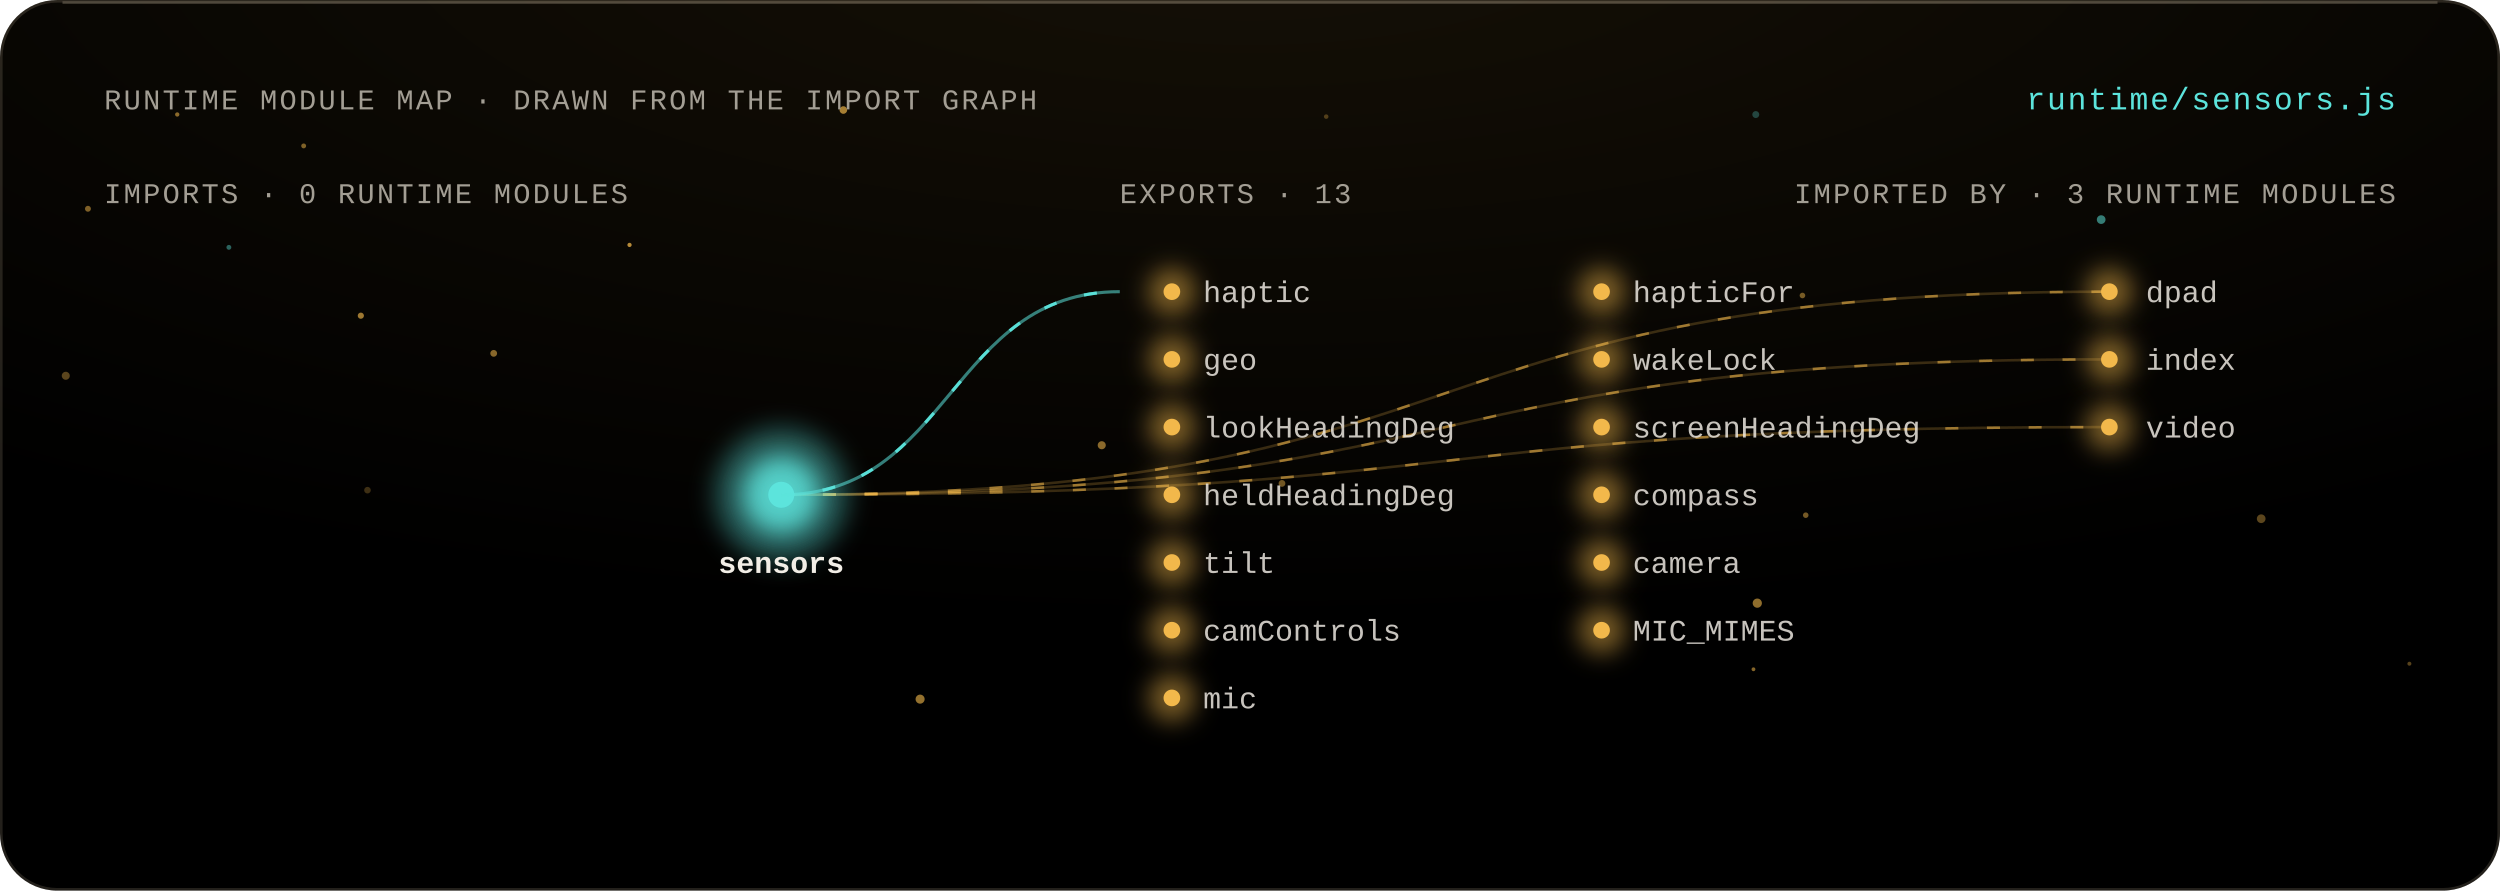
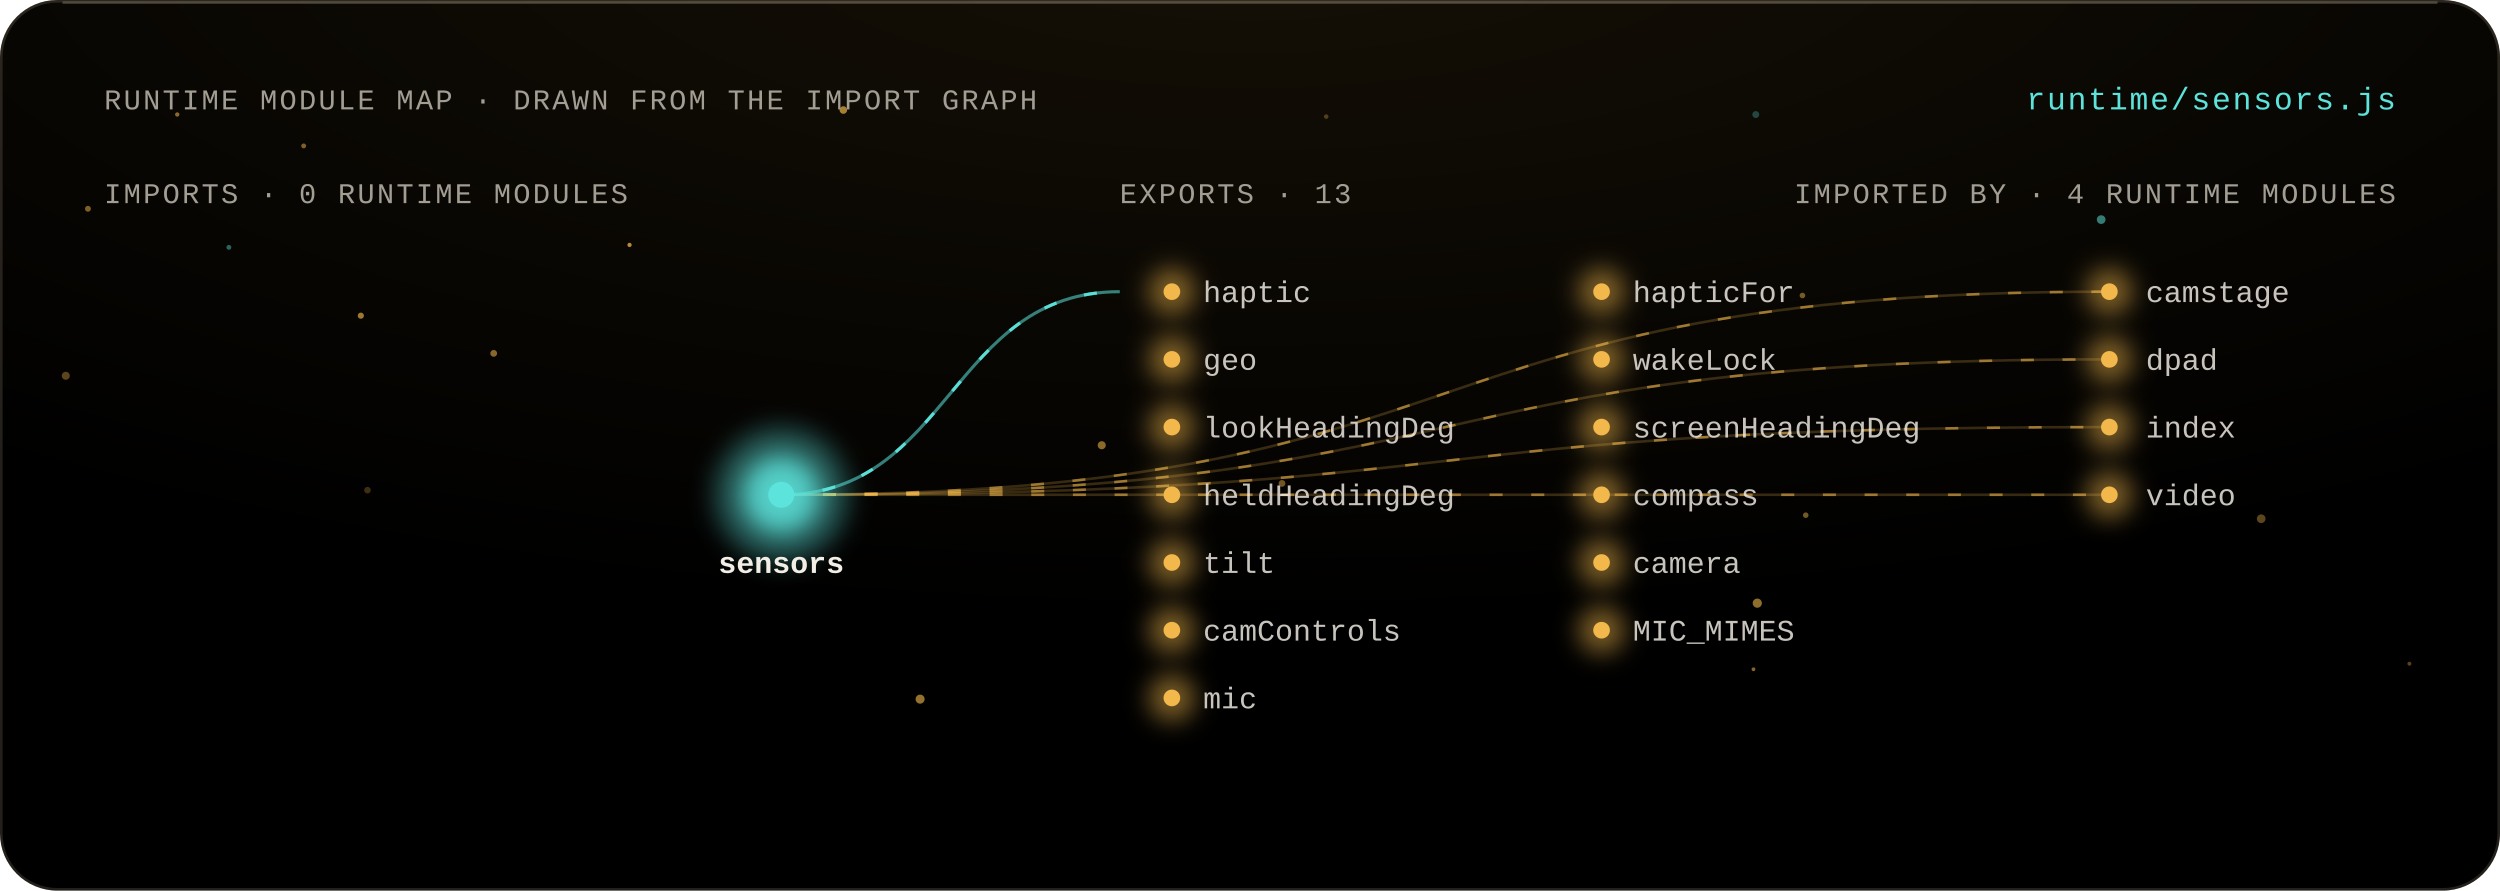
<svg xmlns="http://www.w3.org/2000/svg" viewBox="0 0 960 342" width="960" height="342" role="img" aria-labelledby="t">
  <style>
  text { font-family: 'Geist Mono', ui-monospace, 'Liberation Mono', Menlo, monospace; fill: #F2EEE6; }
  .m { fill: #A39E94; font-size: 11px; letter-spacing: .08em; }
  .l { font-size: 11.5px; }
  .h { font-size: 12px; fill: #5CE4DC; letter-spacing: .06em; }
  .flow { stroke-dasharray: 5 11; animation: flow 3s linear infinite; }
  @keyframes flow { to { stroke-dashoffset: -32; } }
  .breathe { animation: breathe 4.2s ease-in-out infinite; }
  @keyframes breathe { 50% { opacity: .38; } }
  .beat { animation: beat 2.6s ease-in-out infinite; transform-box: fill-box; transform-origin: center; }
  @keyframes beat { 50% { opacity: .55; transform: scale(1.35); } }
  .spin { transform-box: fill-box; transform-origin: center; animation: spin 48s linear infinite; }
  .spin-r { transform-box: fill-box; transform-origin: center; animation: spin 64s linear infinite reverse; }
  @keyframes spin { to { transform: rotate(360deg); } }
  @media (prefers-reduced-motion: reduce) { * { animation: none !important; } }
</style>
  <defs>
    <filter id="bloom" x="-80%" y="-80%" width="260%" height="260%">
      <feGaussianBlur stdDeviation="4.5" />
    </filter>
    <filter id="soft" x="-30%" y="-30%" width="160%" height="160%">
      <feGaussianBlur stdDeviation="1.4" />
    </filter>
    <radialGradient id="key" cx="50%" cy="-10%" r="80%">
      <stop offset="0" stop-color="#F2B84B" stop-opacity=".09" />
      <stop offset="1" stop-color="#F2B84B" stop-opacity="0" />
    </radialGradient>
    <linearGradient id="pair" x1="0" x2="1">
      <stop offset="0" stop-color="#F2B84B" />
      <stop offset="1" stop-color="#5CE4DC" />
    </linearGradient>
  </defs>
  <rect width="960" height="342" rx="22" fill="#000" />
  <rect width="960" height="342" rx="22" fill="url(#key)" />
  <rect x=".5" y=".5" width="959" height="341" rx="21.5" fill="none" stroke="rgba(255,232,196,.14)" />
  <path d="M 24 1 H 936" stroke="rgba(255,238,208,.22)" stroke-width="1" />
  <g>
    <circle cx="68.06" cy="43.96" r="0.83" fill="#F2B84B" opacity="0.56" class="breathe" style="animation-delay:-0.62s" />
    <circle cx="241.74" cy="94.05" r="0.82" fill="#F2B84B" opacity="0.74" class="breathe" style="animation-delay:-2.27s" />
    <circle cx="116.61" cy="56.03" r="0.94" fill="#F2B84B" opacity="0.51" class="breathe" style="animation-delay:-1.99s" />
    <circle cx="423.07" cy="170.97" r="1.55" fill="#F2B84B" opacity="0.56" class="breathe" style="animation-delay:-2.93s" />
    <circle cx="673.33" cy="257" r="0.74" fill="#F2B84B" opacity="0.55" class="breathe" style="animation-delay:-2s" />
    <circle cx="868.3" cy="199.19" r="1.67" fill="#F2B84B" opacity="0.38" class="breathe" style="animation-delay:-3.2s" />
    <circle cx="323.85" cy="42.25" r="1.46" fill="#F2B84B" opacity="0.67" class="breathe" style="animation-delay:-2.13s" />
    <circle cx="509.26" cy="44.78" r="0.87" fill="#F2B84B" opacity="0.3" class="breathe" style="animation-delay:-1.77s" />
    <circle cx="674.22" cy="43.99" r="1.34" fill="#5CE4DC" opacity="0.28" class="breathe" style="animation-delay:-2.32s" />
    <circle cx="189.58" cy="135.69" r="1.31" fill="#F2B84B" opacity="0.55" class="breathe" style="animation-delay:-1.91s" />
    <circle cx="33.77" cy="80.17" r="1.14" fill="#F2B84B" opacity="0.51" class="breathe" style="animation-delay:-1.66s" />
    <circle cx="692.14" cy="113.47" r="1.08" fill="#F2B84B" opacity="0.47" class="breathe" style="animation-delay:-0.42s" />
    <circle cx="492.28" cy="185.63" r="1.31" fill="#F2B84B" opacity="0.46" class="breathe" style="animation-delay:-1.99s" />
    <circle cx="138.56" cy="121.23" r="1.19" fill="#F2B84B" opacity="0.64" class="breathe" style="animation-delay:-0.81s" />
    <circle cx="693.4" cy="197.83" r="1.07" fill="#F2B84B" opacity="0.48" class="breathe" style="animation-delay:-2.34s" />
    <circle cx="25.26" cy="144.3" r="1.54" fill="#F2B84B" opacity="0.37" class="breathe" style="animation-delay:-4.09s" />
    <circle cx="806.85" cy="84.33" r="1.67" fill="#5CE4DC" opacity="0.53" class="breathe" style="animation-delay:-4s" />
    <circle cx="353.32" cy="268.47" r="1.74" fill="#F2B84B" opacity="0.61" class="breathe" style="animation-delay:-1.4s" />
    <circle cx="87.89" cy="94.98" r="0.94" fill="#5CE4DC" opacity="0.42" class="breathe" style="animation-delay:-2.23s" />
    <circle cx="925.21" cy="254.87" r="0.77" fill="#F2B84B" opacity="0.36" class="breathe" style="animation-delay:-2.18s" />
    <circle cx="674.8" cy="231.61" r="1.77" fill="#F2B84B" opacity="0.59" class="breathe" style="animation-delay:-0.06s" />
    <circle cx="141.11" cy="188.23" r="1.27" fill="#F2B84B" opacity="0.25" class="breathe" style="animation-delay:-3.62s" />
  </g>
  <text x="40" y="42" class="m" text-anchor="start">RUNTIME MODULE MAP · DRAWN FROM THE IMPORT GRAPH</text>
  <text x="920" y="42" class="h" text-anchor="end">runtime/sensors.js</text>
  <text x="40" y="78" class="m" text-anchor="start">IMPORTS · 0 RUNTIME MODULES</text>
  <text x="430" y="78" class="m" text-anchor="start">EXPORTS · 13</text>
-   <text x="920" y="78" class="m" text-anchor="end">IMPORTED BY · 3 RUNTIME MODULES</text>
+   <text x="920" y="78" class="m" text-anchor="end">IMPORTED BY · 4 RUNTIME MODULES</text>
  <path d="M 300 190 C 580.5 190, 529.5 112, 810 112" fill="none" stroke="#F2B84B" stroke-opacity="0.22" stroke-width="1" />
  <path d="M 300 190 C 580.5 190, 529.5 112, 810 112" fill="none" stroke="#F2B84B" stroke-opacity="0.55" stroke-width="1" class="flow" />
  <g>
    <circle cx="810" cy="112" r="9" fill="#F2B84B" opacity="0.5" filter="url(#bloom)" class="breathe" style="animation-delay:-3.13s" />
    <circle cx="810" cy="112" r="3.2" fill="#F2B84B" />
  </g>
-   <text x="824" y="116" class="l" text-anchor="start" fill="#F2EEE6" fill-opacity=".82">dpad</text>
+   <text x="824" y="116" class="l" text-anchor="start" fill="#F2EEE6" fill-opacity=".82">camstage</text>
  <path d="M 300 190 C 580.5 190, 529.5 138, 810 138" fill="none" stroke="#F2B84B" stroke-opacity="0.22" stroke-width="1" />
  <path d="M 300 190 C 580.5 190, 529.5 138, 810 138" fill="none" stroke="#F2B84B" stroke-opacity="0.55" stroke-width="1" class="flow" />
  <g>
    <circle cx="810" cy="138" r="9" fill="#F2B84B" opacity="0.5" filter="url(#bloom)" class="breathe" style="animation-delay:-0.47s" />
    <circle cx="810" cy="138" r="3.2" fill="#F2B84B" />
  </g>
-   <text x="824" y="142" class="l" text-anchor="start" fill="#F2EEE6" fill-opacity=".82">index</text>
+   <text x="824" y="142" class="l" text-anchor="start" fill="#F2EEE6" fill-opacity=".82">dpad</text>
  <path d="M 300 190 C 580.5 190, 529.5 164, 810 164" fill="none" stroke="#F2B84B" stroke-opacity="0.22" stroke-width="1" />
  <path d="M 300 190 C 580.5 190, 529.5 164, 810 164" fill="none" stroke="#F2B84B" stroke-opacity="0.55" stroke-width="1" class="flow" />
  <g>
    <circle cx="810" cy="164" r="9" fill="#F2B84B" opacity="0.5" filter="url(#bloom)" class="breathe" style="animation-delay:-0.28s" />
    <circle cx="810" cy="164" r="3.2" fill="#F2B84B" />
  </g>
-   <text x="824" y="168" class="l" text-anchor="start" fill="#F2EEE6" fill-opacity=".82">video</text>
+   <text x="824" y="168" class="l" text-anchor="start" fill="#F2EEE6" fill-opacity=".82">index</text>
+   <path d="M 300 190 C 580.5 190, 529.5 190, 810 190" fill="none" stroke="#F2B84B" stroke-opacity="0.22" stroke-width="1" />
+   <path d="M 300 190 C 580.5 190, 529.5 190, 810 190" fill="none" stroke="#F2B84B" stroke-opacity="0.55" stroke-width="1" class="flow" />
+   <g>
+     <circle cx="810" cy="190" r="9" fill="#F2B84B" opacity="0.5" filter="url(#bloom)" class="breathe" style="animation-delay:-0.51s" />
+     <circle cx="810" cy="190" r="3.2" fill="#F2B84B" />
+   </g>
+   <text x="824" y="194" class="l" text-anchor="start" fill="#F2EEE6" fill-opacity=".82">video</text>
  <circle cx="300" cy="190" r="26" fill="#5CE4DC" opacity=".35" filter="url(#bloom)" class="beat" />
  <g>
    <circle cx="300" cy="190" r="15" fill="#5CE4DC" opacity="0.85" filter="url(#bloom)" class="beat" style="animation-delay:-0s" />
    <circle cx="300" cy="190" r="5" fill="#5CE4DC" />
  </g>
  <text x="300" y="220" class="l" text-anchor="middle" fill="#5CE4DC" font-weight="700" font-size="13">sensors</text>
  <path d="M 300 190 C 365 190, 365 112, 430 112" fill="none" stroke="#5CE4DC" stroke-opacity="0.55" stroke-width="1.2" />
  <path d="M 300 190 C 365 190, 365 112, 430 112" fill="none" stroke="#5CE4DC" stroke-opacity="0.95" stroke-width="1.2" class="flow" />
  <g>
-     <circle cx="450" cy="112" r="9" fill="#F2B84B" opacity="0.5" filter="url(#bloom)" class="breathe" style="animation-delay:-0.51s" />
+     <circle cx="450" cy="112" r="9" fill="#F2B84B" opacity="0.5" filter="url(#bloom)" class="breathe" style="animation-delay:-2.49s" />
    <circle cx="450" cy="112" r="3.2" fill="#F2B84B" />
  </g>
  <text x="462" y="116" class="l" text-anchor="start" fill="#F2EEE6" fill-opacity=".82">haptic</text>
  <g>
-     <circle cx="615" cy="112" r="9" fill="#F2B84B" opacity="0.5" filter="url(#bloom)" class="breathe" style="animation-delay:-2.49s" />
+     <circle cx="615" cy="112" r="9" fill="#F2B84B" opacity="0.5" filter="url(#bloom)" class="breathe" style="animation-delay:-0.59s" />
    <circle cx="615" cy="112" r="3.2" fill="#F2B84B" />
  </g>
  <text x="627" y="116" class="l" text-anchor="start" fill="#F2EEE6" fill-opacity=".82">hapticFor</text>
  <g>
-     <circle cx="450" cy="138" r="9" fill="#F2B84B" opacity="0.5" filter="url(#bloom)" class="breathe" style="animation-delay:-0.59s" />
+     <circle cx="450" cy="138" r="9" fill="#F2B84B" opacity="0.5" filter="url(#bloom)" class="breathe" style="animation-delay:-1.47s" />
    <circle cx="450" cy="138" r="3.2" fill="#F2B84B" />
  </g>
  <text x="462" y="142" class="l" text-anchor="start" fill="#F2EEE6" fill-opacity=".82">geo</text>
  <g>
-     <circle cx="615" cy="138" r="9" fill="#F2B84B" opacity="0.5" filter="url(#bloom)" class="breathe" style="animation-delay:-1.47s" />
+     <circle cx="615" cy="138" r="9" fill="#F2B84B" opacity="0.5" filter="url(#bloom)" class="breathe" style="animation-delay:-0.45s" />
    <circle cx="615" cy="138" r="3.2" fill="#F2B84B" />
  </g>
  <text x="627" y="142" class="l" text-anchor="start" fill="#F2EEE6" fill-opacity=".82">wakeLock</text>
  <g>
-     <circle cx="450" cy="164" r="9" fill="#F2B84B" opacity="0.5" filter="url(#bloom)" class="breathe" style="animation-delay:-0.45s" />
+     <circle cx="450" cy="164" r="9" fill="#F2B84B" opacity="0.5" filter="url(#bloom)" class="breathe" style="animation-delay:-1.01s" />
    <circle cx="450" cy="164" r="3.2" fill="#F2B84B" />
  </g>
  <text x="462" y="168" class="l" text-anchor="start" fill="#F2EEE6" fill-opacity=".82">lookHeadingDeg</text>
  <g>
-     <circle cx="615" cy="164" r="9" fill="#F2B84B" opacity="0.5" filter="url(#bloom)" class="breathe" style="animation-delay:-1.01s" />
+     <circle cx="615" cy="164" r="9" fill="#F2B84B" opacity="0.5" filter="url(#bloom)" class="breathe" style="animation-delay:-1.1s" />
    <circle cx="615" cy="164" r="3.2" fill="#F2B84B" />
  </g>
  <text x="627" y="168" class="l" text-anchor="start" fill="#F2EEE6" fill-opacity=".82">screenHeadingDeg</text>
  <g>
-     <circle cx="450" cy="190" r="9" fill="#F2B84B" opacity="0.5" filter="url(#bloom)" class="breathe" style="animation-delay:-1.1s" />
+     <circle cx="450" cy="190" r="9" fill="#F2B84B" opacity="0.5" filter="url(#bloom)" class="breathe" style="animation-delay:-3.94s" />
    <circle cx="450" cy="190" r="3.2" fill="#F2B84B" />
  </g>
  <text x="462" y="194" class="l" text-anchor="start" fill="#F2EEE6" fill-opacity=".82">heldHeadingDeg</text>
  <g>
-     <circle cx="615" cy="190" r="9" fill="#F2B84B" opacity="0.5" filter="url(#bloom)" class="breathe" style="animation-delay:-3.94s" />
+     <circle cx="615" cy="190" r="9" fill="#F2B84B" opacity="0.5" filter="url(#bloom)" class="breathe" style="animation-delay:-2.16s" />
    <circle cx="615" cy="190" r="3.2" fill="#F2B84B" />
  </g>
  <text x="627" y="194" class="l" text-anchor="start" fill="#F2EEE6" fill-opacity=".82">compass</text>
  <g>
-     <circle cx="450" cy="216" r="9" fill="#F2B84B" opacity="0.5" filter="url(#bloom)" class="breathe" style="animation-delay:-2.16s" />
+     <circle cx="450" cy="216" r="9" fill="#F2B84B" opacity="0.5" filter="url(#bloom)" class="breathe" style="animation-delay:-3.65s" />
    <circle cx="450" cy="216" r="3.2" fill="#F2B84B" />
  </g>
  <text x="462" y="220" class="l" text-anchor="start" fill="#F2EEE6" fill-opacity=".82">tilt</text>
  <g>
-     <circle cx="615" cy="216" r="9" fill="#F2B84B" opacity="0.5" filter="url(#bloom)" class="breathe" style="animation-delay:-3.65s" />
+     <circle cx="615" cy="216" r="9" fill="#F2B84B" opacity="0.5" filter="url(#bloom)" class="breathe" style="animation-delay:-0.87s" />
    <circle cx="615" cy="216" r="3.2" fill="#F2B84B" />
  </g>
  <text x="627" y="220" class="l" text-anchor="start" fill="#F2EEE6" fill-opacity=".82">camera</text>
  <g>
-     <circle cx="450" cy="242" r="9" fill="#F2B84B" opacity="0.5" filter="url(#bloom)" class="breathe" style="animation-delay:-0.87s" />
+     <circle cx="450" cy="242" r="9" fill="#F2B84B" opacity="0.5" filter="url(#bloom)" class="breathe" style="animation-delay:-0.49s" />
    <circle cx="450" cy="242" r="3.2" fill="#F2B84B" />
  </g>
  <text x="462" y="246" class="l" text-anchor="start" fill="#F2EEE6" fill-opacity=".82">camControls</text>
  <g>
-     <circle cx="615" cy="242" r="9" fill="#F2B84B" opacity="0.5" filter="url(#bloom)" class="breathe" style="animation-delay:-0.49s" />
+     <circle cx="615" cy="242" r="9" fill="#F2B84B" opacity="0.5" filter="url(#bloom)" class="breathe" style="animation-delay:-0.66s" />
    <circle cx="615" cy="242" r="3.2" fill="#F2B84B" />
  </g>
  <text x="627" y="246" class="l" text-anchor="start" fill="#F2EEE6" fill-opacity=".82">MIC_MIMES</text>
  <g>
-     <circle cx="450" cy="268" r="9" fill="#F2B84B" opacity="0.5" filter="url(#bloom)" class="breathe" style="animation-delay:-0.66s" />
+     <circle cx="450" cy="268" r="9" fill="#F2B84B" opacity="0.5" filter="url(#bloom)" class="breathe" style="animation-delay:-2.08s" />
    <circle cx="450" cy="268" r="3.2" fill="#F2B84B" />
  </g>
  <text x="462" y="272" class="l" text-anchor="start" fill="#F2EEE6" fill-opacity=".82">mic</text>
</svg>
